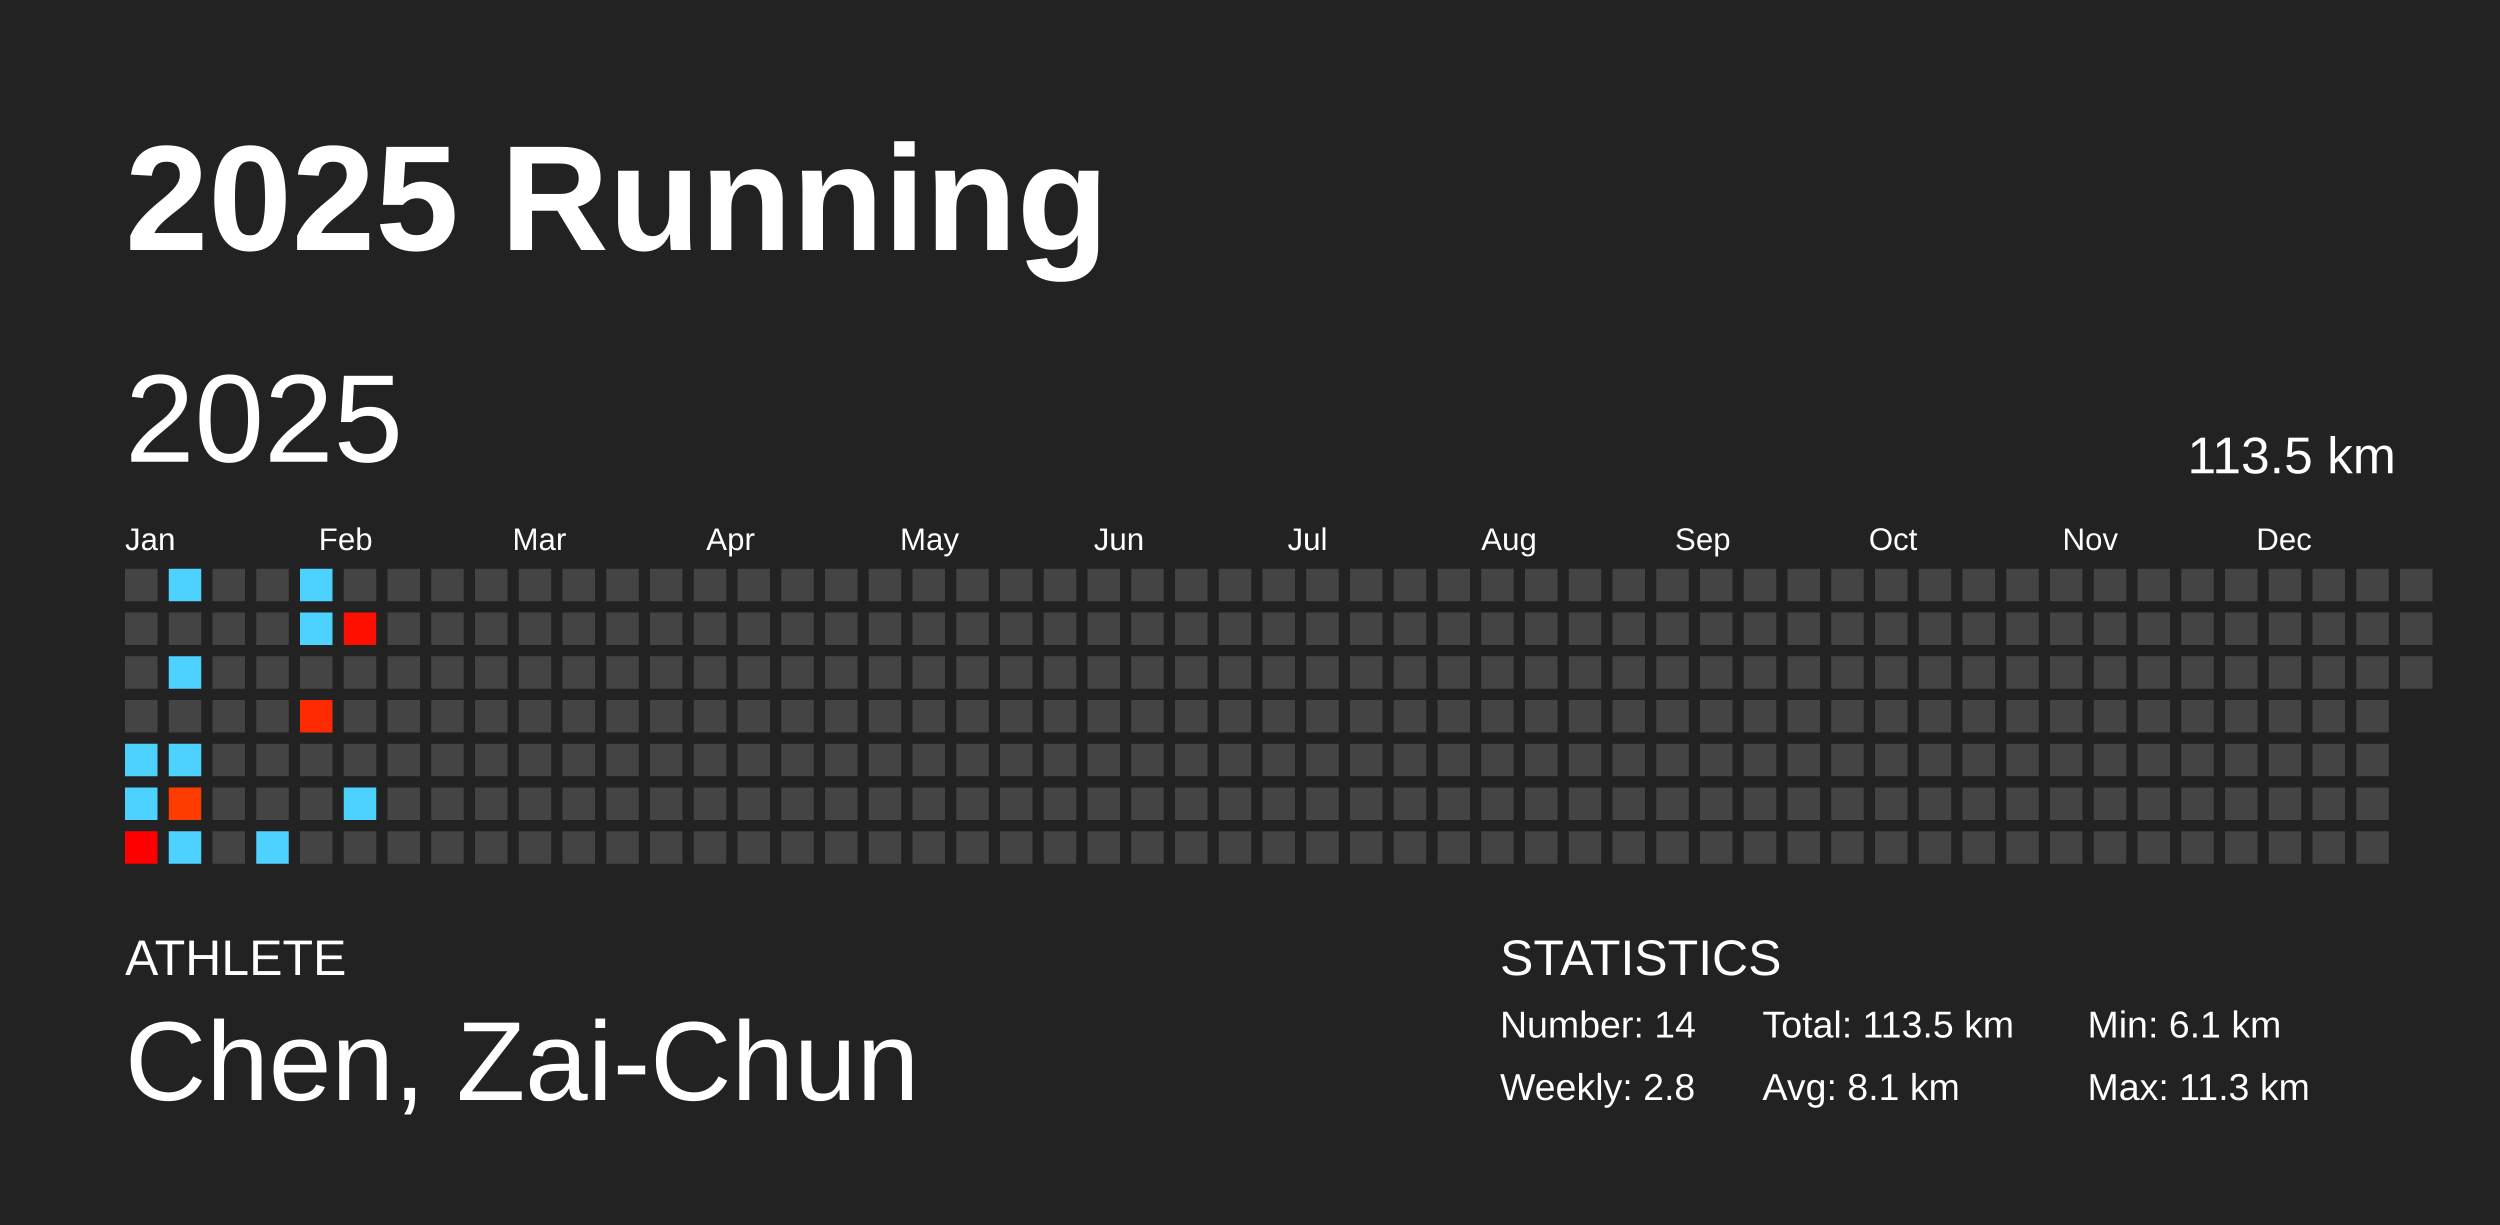
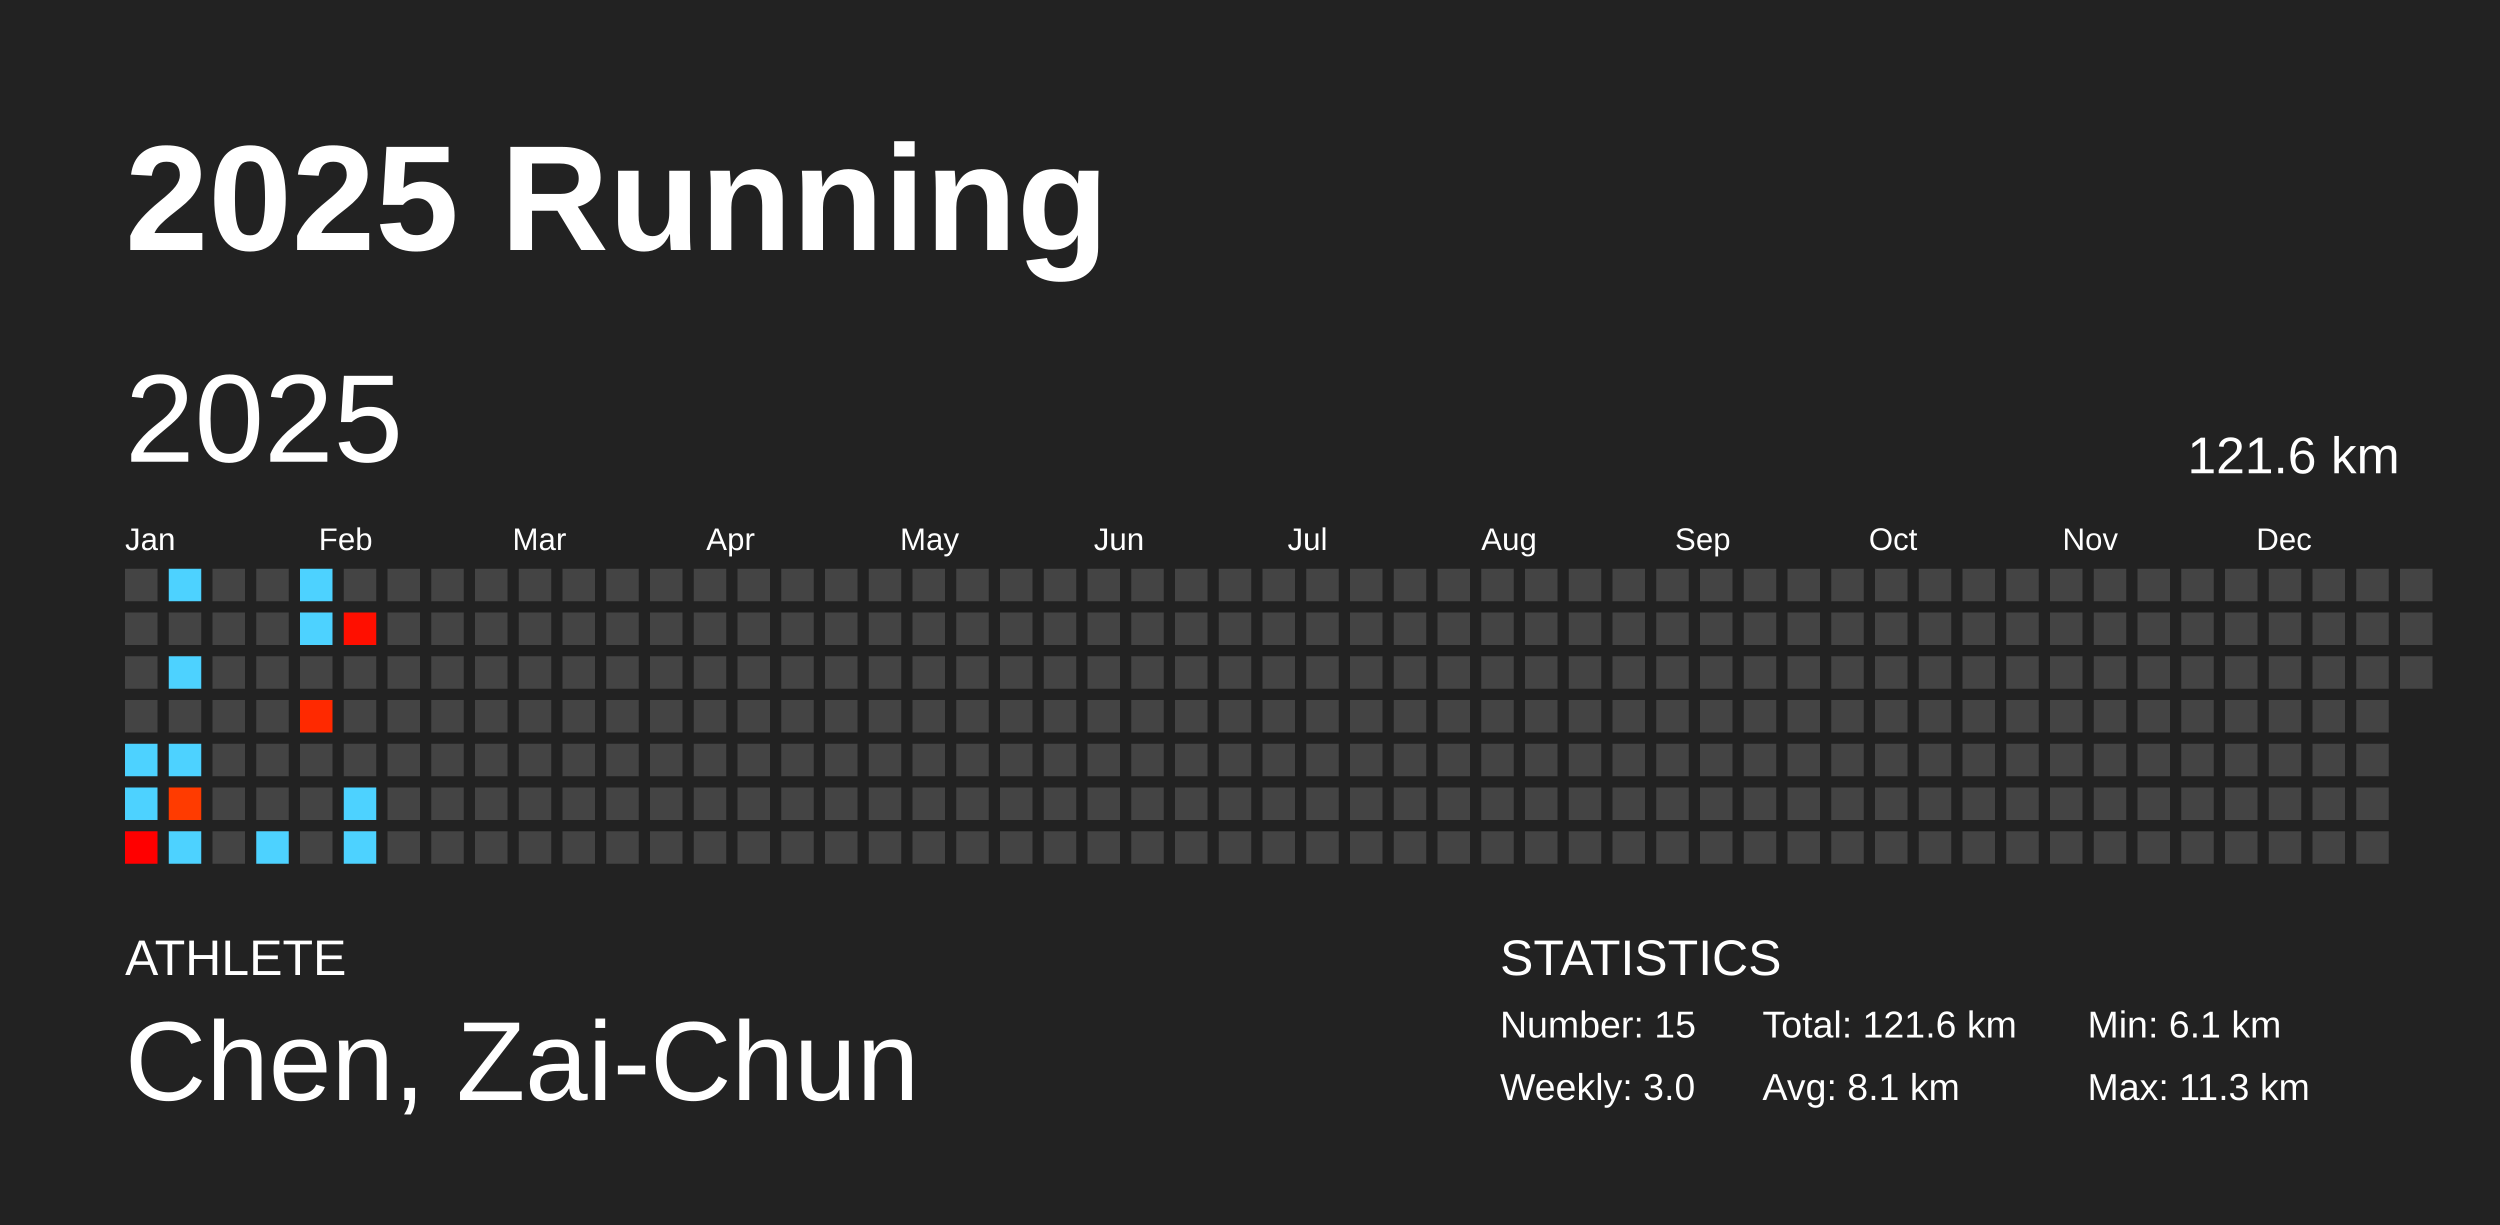
<svg xmlns="http://www.w3.org/2000/svg" baseProfile="full" height="98mm" version="1.1" viewBox="0,0,200,98" width="200mm">
  <defs />
  <rect fill="#222222" height="98" width="200" x="0" y="0" />
  <text fill="#FFFFFF" style="font-size:12px; font-family:Arial; font-weight:bold;" x="10" y="20">2025 Running</text>
  <text fill="#FFFFFF" style="font-size:4px; font-family:Arial" x="10" y="78">ATHLETE</text>
  <text fill="#FFFFFF" style="font-size:9px; font-family:Arial" x="10" y="88">Chen, Zai-Chun</text>
  <text fill="#FFFFFF" style="font-size:4px; font-family:Arial" x="120" y="78">STATISTICS</text>
-   <text fill="#FFFFFF" style="font-size:3px; font-family:Arial" x="120" y="83">Number: 14</text>
-   <text fill="#FFFFFF" style="font-size:3px; font-family:Arial" x="120" y="88">Weekly: 2.8</text>
-   <text fill="#FFFFFF" style="font-size:3px; font-family:Arial" x="141" y="83">Total: 113.5 km</text>
+   <text fill="#FFFFFF" style="font-size:3px; font-family:Arial" x="120" y="83">Number: 15</text>
+   <text fill="#FFFFFF" style="font-size:3px; font-family:Arial" x="120" y="88">Weekly: 3.0</text>
+   <text fill="#FFFFFF" style="font-size:3px; font-family:Arial" x="141" y="83">Total: 121.6 km</text>
  <text fill="#FFFFFF" style="font-size:3px; font-family:Arial" x="141" y="88">Avg: 8.1 km</text>
  <text fill="#FFFFFF" style="font-size:3px; font-family:Arial" x="167" y="83">Min: 6.1 km</text>
  <text fill="#FFFFFF" style="font-size:3px; font-family:Arial" x="167" y="88">Max: 11.3 km</text>
  <text dominant-baseline="hanging" fill="#FFFFFF" style="font-size:10.0px; font-family:Arial;" x="10" y="30">2025</text>
-   <text dominant-baseline="hanging" fill="#FFFFFF" style="font-size:4.125px; font-family:Arial;" x="175" y="35">113.5 km</text>
+   <text dominant-baseline="hanging" fill="#FFFFFF" style="font-size:4.125px; font-family:Arial;" x="175" y="35">121.6 km</text>
  <text fill="#FFFFFF" style="font-size:2.5px; font-family:Arial" x="10.0" y="44">Jan</text>
  <text fill="#FFFFFF" style="font-size:2.5px; font-family:Arial" x="25.5" y="44">Feb</text>
  <text fill="#FFFFFF" style="font-size:2.5px; font-family:Arial" x="41.0" y="44">Mar</text>
  <text fill="#FFFFFF" style="font-size:2.5px; font-family:Arial" x="56.5" y="44">Apr</text>
  <text fill="#FFFFFF" style="font-size:2.5px; font-family:Arial" x="72.0" y="44">May</text>
  <text fill="#FFFFFF" style="font-size:2.5px; font-family:Arial" x="87.5" y="44">Jun</text>
  <text fill="#FFFFFF" style="font-size:2.5px; font-family:Arial" x="103.0" y="44">Jul</text>
  <text fill="#FFFFFF" style="font-size:2.5px; font-family:Arial" x="118.5" y="44">Aug</text>
  <text fill="#FFFFFF" style="font-size:2.5px; font-family:Arial" x="134.0" y="44">Sep</text>
  <text fill="#FFFFFF" style="font-size:2.5px; font-family:Arial" x="149.5" y="44">Oct</text>
  <text fill="#FFFFFF" style="font-size:2.5px; font-family:Arial" x="165.0" y="44">Nov</text>
  <text fill="#FFFFFF" style="font-size:2.5px; font-family:Arial" x="180.5" y="44">Dec</text>
  <rect fill="#444444" height="2.6" width="2.6" x="10.0" y="45.5" />
  <rect fill="#444444" height="2.6" width="2.6" x="10.0" y="49.0" />
  <rect fill="#444444" height="2.6" width="2.6" x="10.0" y="52.5" />
  <rect fill="#444444" height="2.6" width="2.6" x="10.0" y="56.0" />
  <rect fill="#4dd2ff" height="2.6" width="2.6" x="10.0" y="59.5" />
  <rect fill="#4dd2ff" height="2.6" width="2.6" x="10.0" y="63.0" />
  <rect fill="#ff0000" height="2.6" width="2.6" x="10.0" y="66.5" />
  <rect fill="#4dd2ff" height="2.6" width="2.6" x="13.5" y="45.5" />
  <rect fill="#444444" height="2.6" width="2.6" x="13.5" y="49.0" />
  <rect fill="#4dd2ff" height="2.6" width="2.6" x="13.5" y="52.5" />
  <rect fill="#444444" height="2.6" width="2.6" x="13.5" y="56.0" />
  <rect fill="#4dd2ff" height="2.6" width="2.6" x="13.5" y="59.5" />
  <rect fill="#ff3b00" height="2.6" width="2.6" x="13.5" y="63.0" />
  <rect fill="#4dd2ff" height="2.6" width="2.6" x="13.5" y="66.5" />
  <rect fill="#444444" height="2.6" width="2.6" x="17.0" y="45.5" />
  <rect fill="#444444" height="2.6" width="2.6" x="17.0" y="49.0" />
  <rect fill="#444444" height="2.6" width="2.6" x="17.0" y="52.5" />
  <rect fill="#444444" height="2.6" width="2.6" x="17.0" y="56.0" />
  <rect fill="#444444" height="2.6" width="2.6" x="17.0" y="59.5" />
  <rect fill="#444444" height="2.6" width="2.6" x="17.0" y="63.0" />
  <rect fill="#444444" height="2.6" width="2.6" x="17.0" y="66.5" />
  <rect fill="#444444" height="2.6" width="2.6" x="20.5" y="45.5" />
  <rect fill="#444444" height="2.6" width="2.6" x="20.5" y="49.0" />
  <rect fill="#444444" height="2.6" width="2.6" x="20.5" y="52.5" />
  <rect fill="#444444" height="2.6" width="2.6" x="20.5" y="56.0" />
  <rect fill="#444444" height="2.6" width="2.6" x="20.5" y="59.5" />
  <rect fill="#444444" height="2.6" width="2.6" x="20.5" y="63.0" />
  <rect fill="#4dd2ff" height="2.6" width="2.6" x="20.5" y="66.5" />
  <rect fill="#4dd2ff" height="2.6" width="2.6" x="24.0" y="45.5" />
  <rect fill="#4dd2ff" height="2.6" width="2.6" x="24.0" y="49.0" />
  <rect fill="#444444" height="2.6" width="2.6" x="24.0" y="52.5" />
  <rect fill="#ff2900" height="2.6" width="2.6" x="24.0" y="56.0" />
  <rect fill="#444444" height="2.6" width="2.6" x="24.0" y="59.5" />
  <rect fill="#444444" height="2.6" width="2.6" x="24.0" y="63.0" />
  <rect fill="#444444" height="2.6" width="2.6" x="24.0" y="66.5" />
  <rect fill="#444444" height="2.6" width="2.6" x="27.5" y="45.5" />
  <rect fill="#ff0f00" height="2.6" width="2.6" x="27.5" y="49.0" />
  <rect fill="#444444" height="2.6" width="2.6" x="27.5" y="52.5" />
  <rect fill="#444444" height="2.6" width="2.6" x="27.5" y="56.0" />
  <rect fill="#444444" height="2.6" width="2.6" x="27.5" y="59.5" />
  <rect fill="#4dd2ff" height="2.6" width="2.6" x="27.5" y="63.0" />
-   <rect fill="#444444" height="2.6" width="2.6" x="27.5" y="66.5" />
+   <rect fill="#4dd2ff" height="2.6" width="2.6" x="27.5" y="66.5" />
  <rect fill="#444444" height="2.6" width="2.6" x="31.0" y="45.5" />
  <rect fill="#444444" height="2.6" width="2.6" x="31.0" y="49.0" />
  <rect fill="#444444" height="2.6" width="2.6" x="31.0" y="52.5" />
  <rect fill="#444444" height="2.6" width="2.6" x="31.0" y="56.0" />
  <rect fill="#444444" height="2.6" width="2.6" x="31.0" y="59.5" />
  <rect fill="#444444" height="2.6" width="2.6" x="31.0" y="63.0" />
  <rect fill="#444444" height="2.6" width="2.6" x="31.0" y="66.5" />
  <rect fill="#444444" height="2.6" width="2.6" x="34.5" y="45.5" />
  <rect fill="#444444" height="2.6" width="2.6" x="34.5" y="49.0" />
  <rect fill="#444444" height="2.6" width="2.6" x="34.5" y="52.5" />
  <rect fill="#444444" height="2.6" width="2.6" x="34.5" y="56.0" />
  <rect fill="#444444" height="2.6" width="2.6" x="34.5" y="59.5" />
  <rect fill="#444444" height="2.6" width="2.6" x="34.5" y="63.0" />
  <rect fill="#444444" height="2.6" width="2.6" x="34.5" y="66.5" />
  <rect fill="#444444" height="2.6" width="2.6" x="38.0" y="45.5" />
  <rect fill="#444444" height="2.6" width="2.6" x="38.0" y="49.0" />
  <rect fill="#444444" height="2.6" width="2.6" x="38.0" y="52.5" />
  <rect fill="#444444" height="2.6" width="2.6" x="38.0" y="56.0" />
  <rect fill="#444444" height="2.6" width="2.6" x="38.0" y="59.5" />
  <rect fill="#444444" height="2.6" width="2.6" x="38.0" y="63.0" />
  <rect fill="#444444" height="2.6" width="2.6" x="38.0" y="66.5" />
  <rect fill="#444444" height="2.6" width="2.6" x="41.5" y="45.5" />
  <rect fill="#444444" height="2.6" width="2.6" x="41.5" y="49.0" />
  <rect fill="#444444" height="2.6" width="2.6" x="41.5" y="52.5" />
  <rect fill="#444444" height="2.6" width="2.6" x="41.5" y="56.0" />
  <rect fill="#444444" height="2.6" width="2.6" x="41.5" y="59.5" />
  <rect fill="#444444" height="2.6" width="2.6" x="41.5" y="63.0" />
  <rect fill="#444444" height="2.6" width="2.6" x="41.5" y="66.5" />
  <rect fill="#444444" height="2.6" width="2.6" x="45.0" y="45.5" />
  <rect fill="#444444" height="2.6" width="2.6" x="45.0" y="49.0" />
  <rect fill="#444444" height="2.6" width="2.6" x="45.0" y="52.5" />
  <rect fill="#444444" height="2.6" width="2.6" x="45.0" y="56.0" />
  <rect fill="#444444" height="2.6" width="2.6" x="45.0" y="59.5" />
  <rect fill="#444444" height="2.6" width="2.6" x="45.0" y="63.0" />
  <rect fill="#444444" height="2.6" width="2.6" x="45.0" y="66.5" />
  <rect fill="#444444" height="2.6" width="2.6" x="48.5" y="45.5" />
  <rect fill="#444444" height="2.6" width="2.6" x="48.5" y="49.0" />
  <rect fill="#444444" height="2.6" width="2.6" x="48.5" y="52.5" />
  <rect fill="#444444" height="2.6" width="2.6" x="48.5" y="56.0" />
  <rect fill="#444444" height="2.6" width="2.6" x="48.5" y="59.5" />
  <rect fill="#444444" height="2.6" width="2.6" x="48.5" y="63.0" />
  <rect fill="#444444" height="2.6" width="2.6" x="48.5" y="66.5" />
  <rect fill="#444444" height="2.6" width="2.6" x="52.0" y="45.5" />
  <rect fill="#444444" height="2.6" width="2.6" x="52.0" y="49.0" />
  <rect fill="#444444" height="2.6" width="2.6" x="52.0" y="52.5" />
  <rect fill="#444444" height="2.6" width="2.6" x="52.0" y="56.0" />
  <rect fill="#444444" height="2.6" width="2.6" x="52.0" y="59.5" />
  <rect fill="#444444" height="2.6" width="2.6" x="52.0" y="63.0" />
  <rect fill="#444444" height="2.6" width="2.6" x="52.0" y="66.5" />
  <rect fill="#444444" height="2.6" width="2.6" x="55.5" y="45.5" />
  <rect fill="#444444" height="2.6" width="2.6" x="55.5" y="49.0" />
  <rect fill="#444444" height="2.6" width="2.6" x="55.5" y="52.5" />
  <rect fill="#444444" height="2.6" width="2.6" x="55.5" y="56.0" />
  <rect fill="#444444" height="2.6" width="2.6" x="55.5" y="59.5" />
  <rect fill="#444444" height="2.6" width="2.6" x="55.5" y="63.0" />
  <rect fill="#444444" height="2.6" width="2.6" x="55.5" y="66.5" />
  <rect fill="#444444" height="2.6" width="2.6" x="59.0" y="45.5" />
  <rect fill="#444444" height="2.6" width="2.6" x="59.0" y="49.0" />
  <rect fill="#444444" height="2.6" width="2.6" x="59.0" y="52.5" />
  <rect fill="#444444" height="2.6" width="2.6" x="59.0" y="56.0" />
  <rect fill="#444444" height="2.6" width="2.6" x="59.0" y="59.5" />
  <rect fill="#444444" height="2.6" width="2.6" x="59.0" y="63.0" />
  <rect fill="#444444" height="2.6" width="2.6" x="59.0" y="66.5" />
  <rect fill="#444444" height="2.6" width="2.6" x="62.5" y="45.5" />
  <rect fill="#444444" height="2.6" width="2.6" x="62.5" y="49.0" />
  <rect fill="#444444" height="2.6" width="2.6" x="62.5" y="52.5" />
  <rect fill="#444444" height="2.6" width="2.6" x="62.5" y="56.0" />
  <rect fill="#444444" height="2.6" width="2.6" x="62.5" y="59.5" />
  <rect fill="#444444" height="2.6" width="2.6" x="62.5" y="63.0" />
  <rect fill="#444444" height="2.6" width="2.6" x="62.5" y="66.5" />
  <rect fill="#444444" height="2.6" width="2.6" x="66.0" y="45.5" />
  <rect fill="#444444" height="2.6" width="2.6" x="66.0" y="49.0" />
  <rect fill="#444444" height="2.6" width="2.6" x="66.0" y="52.5" />
  <rect fill="#444444" height="2.6" width="2.6" x="66.0" y="56.0" />
  <rect fill="#444444" height="2.6" width="2.6" x="66.0" y="59.5" />
  <rect fill="#444444" height="2.6" width="2.6" x="66.0" y="63.0" />
  <rect fill="#444444" height="2.6" width="2.6" x="66.0" y="66.5" />
  <rect fill="#444444" height="2.6" width="2.6" x="69.5" y="45.5" />
  <rect fill="#444444" height="2.6" width="2.6" x="69.5" y="49.0" />
  <rect fill="#444444" height="2.6" width="2.6" x="69.5" y="52.5" />
  <rect fill="#444444" height="2.6" width="2.6" x="69.5" y="56.0" />
  <rect fill="#444444" height="2.6" width="2.6" x="69.5" y="59.5" />
  <rect fill="#444444" height="2.6" width="2.6" x="69.5" y="63.0" />
  <rect fill="#444444" height="2.6" width="2.6" x="69.5" y="66.5" />
  <rect fill="#444444" height="2.6" width="2.6" x="73.0" y="45.5" />
  <rect fill="#444444" height="2.6" width="2.6" x="73.0" y="49.0" />
  <rect fill="#444444" height="2.6" width="2.6" x="73.0" y="52.5" />
  <rect fill="#444444" height="2.6" width="2.6" x="73.0" y="56.0" />
  <rect fill="#444444" height="2.6" width="2.6" x="73.0" y="59.5" />
  <rect fill="#444444" height="2.6" width="2.6" x="73.0" y="63.0" />
  <rect fill="#444444" height="2.6" width="2.6" x="73.0" y="66.5" />
  <rect fill="#444444" height="2.6" width="2.6" x="76.5" y="45.5" />
  <rect fill="#444444" height="2.6" width="2.6" x="76.5" y="49.0" />
  <rect fill="#444444" height="2.6" width="2.6" x="76.5" y="52.5" />
  <rect fill="#444444" height="2.6" width="2.6" x="76.5" y="56.0" />
  <rect fill="#444444" height="2.6" width="2.6" x="76.5" y="59.5" />
  <rect fill="#444444" height="2.6" width="2.6" x="76.5" y="63.0" />
  <rect fill="#444444" height="2.6" width="2.6" x="76.5" y="66.5" />
  <rect fill="#444444" height="2.6" width="2.6" x="80.0" y="45.5" />
  <rect fill="#444444" height="2.6" width="2.6" x="80.0" y="49.0" />
  <rect fill="#444444" height="2.6" width="2.6" x="80.0" y="52.5" />
  <rect fill="#444444" height="2.6" width="2.6" x="80.0" y="56.0" />
  <rect fill="#444444" height="2.6" width="2.6" x="80.0" y="59.5" />
  <rect fill="#444444" height="2.6" width="2.6" x="80.0" y="63.0" />
  <rect fill="#444444" height="2.6" width="2.6" x="80.0" y="66.5" />
  <rect fill="#444444" height="2.6" width="2.6" x="83.5" y="45.5" />
  <rect fill="#444444" height="2.6" width="2.6" x="83.5" y="49.0" />
  <rect fill="#444444" height="2.6" width="2.6" x="83.5" y="52.5" />
  <rect fill="#444444" height="2.6" width="2.6" x="83.5" y="56.0" />
  <rect fill="#444444" height="2.6" width="2.6" x="83.5" y="59.5" />
  <rect fill="#444444" height="2.6" width="2.6" x="83.5" y="63.0" />
  <rect fill="#444444" height="2.6" width="2.6" x="83.5" y="66.5" />
  <rect fill="#444444" height="2.6" width="2.6" x="87.0" y="45.5" />
  <rect fill="#444444" height="2.6" width="2.6" x="87.0" y="49.0" />
  <rect fill="#444444" height="2.6" width="2.6" x="87.0" y="52.5" />
  <rect fill="#444444" height="2.6" width="2.6" x="87.0" y="56.0" />
  <rect fill="#444444" height="2.6" width="2.6" x="87.0" y="59.5" />
  <rect fill="#444444" height="2.6" width="2.6" x="87.0" y="63.0" />
  <rect fill="#444444" height="2.6" width="2.6" x="87.0" y="66.5" />
  <rect fill="#444444" height="2.6" width="2.6" x="90.5" y="45.5" />
  <rect fill="#444444" height="2.6" width="2.6" x="90.5" y="49.0" />
  <rect fill="#444444" height="2.6" width="2.6" x="90.5" y="52.5" />
  <rect fill="#444444" height="2.6" width="2.6" x="90.5" y="56.0" />
  <rect fill="#444444" height="2.6" width="2.6" x="90.5" y="59.5" />
  <rect fill="#444444" height="2.6" width="2.6" x="90.5" y="63.0" />
  <rect fill="#444444" height="2.6" width="2.6" x="90.5" y="66.5" />
  <rect fill="#444444" height="2.6" width="2.6" x="94.0" y="45.5" />
  <rect fill="#444444" height="2.6" width="2.6" x="94.0" y="49.0" />
  <rect fill="#444444" height="2.6" width="2.6" x="94.0" y="52.5" />
  <rect fill="#444444" height="2.6" width="2.6" x="94.0" y="56.0" />
  <rect fill="#444444" height="2.6" width="2.6" x="94.0" y="59.5" />
  <rect fill="#444444" height="2.6" width="2.6" x="94.0" y="63.0" />
  <rect fill="#444444" height="2.6" width="2.6" x="94.0" y="66.5" />
  <rect fill="#444444" height="2.6" width="2.6" x="97.5" y="45.5" />
  <rect fill="#444444" height="2.6" width="2.6" x="97.5" y="49.0" />
  <rect fill="#444444" height="2.6" width="2.6" x="97.5" y="52.5" />
  <rect fill="#444444" height="2.6" width="2.6" x="97.5" y="56.0" />
  <rect fill="#444444" height="2.6" width="2.6" x="97.5" y="59.5" />
  <rect fill="#444444" height="2.6" width="2.6" x="97.5" y="63.0" />
  <rect fill="#444444" height="2.6" width="2.6" x="97.5" y="66.5" />
  <rect fill="#444444" height="2.6" width="2.6" x="101.0" y="45.5" />
  <rect fill="#444444" height="2.6" width="2.6" x="101.0" y="49.0" />
  <rect fill="#444444" height="2.6" width="2.6" x="101.0" y="52.5" />
  <rect fill="#444444" height="2.6" width="2.6" x="101.0" y="56.0" />
  <rect fill="#444444" height="2.6" width="2.6" x="101.0" y="59.5" />
  <rect fill="#444444" height="2.6" width="2.6" x="101.0" y="63.0" />
  <rect fill="#444444" height="2.6" width="2.6" x="101.0" y="66.5" />
  <rect fill="#444444" height="2.6" width="2.6" x="104.5" y="45.5" />
  <rect fill="#444444" height="2.6" width="2.6" x="104.5" y="49.0" />
  <rect fill="#444444" height="2.6" width="2.6" x="104.5" y="52.5" />
  <rect fill="#444444" height="2.6" width="2.6" x="104.5" y="56.0" />
  <rect fill="#444444" height="2.6" width="2.6" x="104.5" y="59.5" />
  <rect fill="#444444" height="2.6" width="2.6" x="104.5" y="63.0" />
  <rect fill="#444444" height="2.6" width="2.6" x="104.5" y="66.5" />
  <rect fill="#444444" height="2.6" width="2.6" x="108.0" y="45.5" />
  <rect fill="#444444" height="2.6" width="2.6" x="108.0" y="49.0" />
  <rect fill="#444444" height="2.6" width="2.6" x="108.0" y="52.5" />
  <rect fill="#444444" height="2.6" width="2.6" x="108.0" y="56.0" />
  <rect fill="#444444" height="2.6" width="2.6" x="108.0" y="59.5" />
  <rect fill="#444444" height="2.6" width="2.6" x="108.0" y="63.0" />
  <rect fill="#444444" height="2.6" width="2.6" x="108.0" y="66.5" />
  <rect fill="#444444" height="2.6" width="2.6" x="111.5" y="45.5" />
  <rect fill="#444444" height="2.6" width="2.6" x="111.5" y="49.0" />
  <rect fill="#444444" height="2.6" width="2.6" x="111.5" y="52.5" />
  <rect fill="#444444" height="2.6" width="2.6" x="111.5" y="56.0" />
  <rect fill="#444444" height="2.6" width="2.6" x="111.5" y="59.5" />
  <rect fill="#444444" height="2.6" width="2.6" x="111.5" y="63.0" />
  <rect fill="#444444" height="2.6" width="2.6" x="111.5" y="66.5" />
  <rect fill="#444444" height="2.6" width="2.6" x="115.0" y="45.5" />
  <rect fill="#444444" height="2.6" width="2.6" x="115.0" y="49.0" />
  <rect fill="#444444" height="2.6" width="2.6" x="115.0" y="52.5" />
  <rect fill="#444444" height="2.6" width="2.6" x="115.0" y="56.0" />
  <rect fill="#444444" height="2.6" width="2.6" x="115.0" y="59.5" />
  <rect fill="#444444" height="2.6" width="2.6" x="115.0" y="63.0" />
  <rect fill="#444444" height="2.6" width="2.6" x="115.0" y="66.5" />
  <rect fill="#444444" height="2.6" width="2.6" x="118.5" y="45.5" />
  <rect fill="#444444" height="2.6" width="2.6" x="118.5" y="49.0" />
  <rect fill="#444444" height="2.6" width="2.6" x="118.5" y="52.5" />
  <rect fill="#444444" height="2.6" width="2.6" x="118.5" y="56.0" />
  <rect fill="#444444" height="2.6" width="2.6" x="118.5" y="59.5" />
  <rect fill="#444444" height="2.6" width="2.6" x="118.5" y="63.0" />
  <rect fill="#444444" height="2.6" width="2.6" x="118.5" y="66.5" />
  <rect fill="#444444" height="2.6" width="2.6" x="122.0" y="45.5" />
  <rect fill="#444444" height="2.6" width="2.6" x="122.0" y="49.0" />
  <rect fill="#444444" height="2.6" width="2.6" x="122.0" y="52.5" />
  <rect fill="#444444" height="2.6" width="2.6" x="122.0" y="56.0" />
  <rect fill="#444444" height="2.6" width="2.6" x="122.0" y="59.5" />
  <rect fill="#444444" height="2.6" width="2.6" x="122.0" y="63.0" />
  <rect fill="#444444" height="2.6" width="2.6" x="122.0" y="66.5" />
  <rect fill="#444444" height="2.6" width="2.6" x="125.5" y="45.5" />
  <rect fill="#444444" height="2.6" width="2.6" x="125.5" y="49.0" />
  <rect fill="#444444" height="2.6" width="2.6" x="125.5" y="52.5" />
  <rect fill="#444444" height="2.6" width="2.6" x="125.5" y="56.0" />
  <rect fill="#444444" height="2.6" width="2.6" x="125.5" y="59.5" />
  <rect fill="#444444" height="2.6" width="2.6" x="125.5" y="63.0" />
  <rect fill="#444444" height="2.6" width="2.6" x="125.5" y="66.5" />
  <rect fill="#444444" height="2.6" width="2.6" x="129.0" y="45.5" />
  <rect fill="#444444" height="2.6" width="2.6" x="129.0" y="49.0" />
  <rect fill="#444444" height="2.6" width="2.6" x="129.0" y="52.5" />
  <rect fill="#444444" height="2.6" width="2.6" x="129.0" y="56.0" />
  <rect fill="#444444" height="2.6" width="2.6" x="129.0" y="59.5" />
  <rect fill="#444444" height="2.6" width="2.6" x="129.0" y="63.0" />
  <rect fill="#444444" height="2.6" width="2.6" x="129.0" y="66.5" />
  <rect fill="#444444" height="2.6" width="2.6" x="132.5" y="45.5" />
  <rect fill="#444444" height="2.6" width="2.6" x="132.5" y="49.0" />
  <rect fill="#444444" height="2.6" width="2.6" x="132.5" y="52.5" />
  <rect fill="#444444" height="2.6" width="2.6" x="132.5" y="56.0" />
  <rect fill="#444444" height="2.6" width="2.6" x="132.5" y="59.5" />
  <rect fill="#444444" height="2.6" width="2.6" x="132.5" y="63.0" />
  <rect fill="#444444" height="2.6" width="2.6" x="132.5" y="66.5" />
  <rect fill="#444444" height="2.6" width="2.6" x="136.0" y="45.5" />
  <rect fill="#444444" height="2.6" width="2.6" x="136.0" y="49.0" />
  <rect fill="#444444" height="2.6" width="2.6" x="136.0" y="52.5" />
  <rect fill="#444444" height="2.6" width="2.6" x="136.0" y="56.0" />
  <rect fill="#444444" height="2.6" width="2.6" x="136.0" y="59.5" />
  <rect fill="#444444" height="2.6" width="2.6" x="136.0" y="63.0" />
  <rect fill="#444444" height="2.6" width="2.6" x="136.0" y="66.5" />
  <rect fill="#444444" height="2.6" width="2.6" x="139.5" y="45.5" />
  <rect fill="#444444" height="2.6" width="2.6" x="139.5" y="49.0" />
  <rect fill="#444444" height="2.6" width="2.6" x="139.5" y="52.5" />
  <rect fill="#444444" height="2.6" width="2.6" x="139.5" y="56.0" />
  <rect fill="#444444" height="2.6" width="2.6" x="139.5" y="59.5" />
  <rect fill="#444444" height="2.6" width="2.6" x="139.5" y="63.0" />
  <rect fill="#444444" height="2.6" width="2.6" x="139.5" y="66.5" />
  <rect fill="#444444" height="2.6" width="2.6" x="143.0" y="45.5" />
  <rect fill="#444444" height="2.6" width="2.6" x="143.0" y="49.0" />
  <rect fill="#444444" height="2.6" width="2.6" x="143.0" y="52.5" />
  <rect fill="#444444" height="2.6" width="2.6" x="143.0" y="56.0" />
  <rect fill="#444444" height="2.6" width="2.6" x="143.0" y="59.5" />
  <rect fill="#444444" height="2.6" width="2.6" x="143.0" y="63.0" />
  <rect fill="#444444" height="2.6" width="2.6" x="143.0" y="66.5" />
  <rect fill="#444444" height="2.6" width="2.6" x="146.5" y="45.5" />
  <rect fill="#444444" height="2.6" width="2.6" x="146.5" y="49.0" />
  <rect fill="#444444" height="2.6" width="2.6" x="146.5" y="52.5" />
  <rect fill="#444444" height="2.6" width="2.6" x="146.5" y="56.0" />
  <rect fill="#444444" height="2.6" width="2.6" x="146.5" y="59.5" />
  <rect fill="#444444" height="2.6" width="2.6" x="146.5" y="63.0" />
  <rect fill="#444444" height="2.6" width="2.6" x="146.5" y="66.5" />
  <rect fill="#444444" height="2.6" width="2.6" x="150.0" y="45.5" />
  <rect fill="#444444" height="2.6" width="2.6" x="150.0" y="49.0" />
  <rect fill="#444444" height="2.6" width="2.6" x="150.0" y="52.5" />
  <rect fill="#444444" height="2.6" width="2.6" x="150.0" y="56.0" />
  <rect fill="#444444" height="2.6" width="2.6" x="150.0" y="59.5" />
  <rect fill="#444444" height="2.6" width="2.6" x="150.0" y="63.0" />
  <rect fill="#444444" height="2.6" width="2.6" x="150.0" y="66.5" />
  <rect fill="#444444" height="2.6" width="2.6" x="153.5" y="45.5" />
  <rect fill="#444444" height="2.6" width="2.6" x="153.5" y="49.0" />
  <rect fill="#444444" height="2.6" width="2.6" x="153.5" y="52.5" />
  <rect fill="#444444" height="2.6" width="2.6" x="153.5" y="56.0" />
  <rect fill="#444444" height="2.6" width="2.6" x="153.5" y="59.5" />
  <rect fill="#444444" height="2.6" width="2.6" x="153.5" y="63.0" />
  <rect fill="#444444" height="2.6" width="2.6" x="153.5" y="66.5" />
  <rect fill="#444444" height="2.6" width="2.6" x="157.0" y="45.5" />
  <rect fill="#444444" height="2.6" width="2.6" x="157.0" y="49.0" />
  <rect fill="#444444" height="2.6" width="2.6" x="157.0" y="52.5" />
  <rect fill="#444444" height="2.6" width="2.6" x="157.0" y="56.0" />
  <rect fill="#444444" height="2.6" width="2.6" x="157.0" y="59.5" />
  <rect fill="#444444" height="2.6" width="2.6" x="157.0" y="63.0" />
  <rect fill="#444444" height="2.6" width="2.6" x="157.0" y="66.5" />
  <rect fill="#444444" height="2.6" width="2.6" x="160.5" y="45.5" />
  <rect fill="#444444" height="2.6" width="2.6" x="160.5" y="49.0" />
  <rect fill="#444444" height="2.6" width="2.6" x="160.5" y="52.5" />
  <rect fill="#444444" height="2.6" width="2.6" x="160.5" y="56.0" />
  <rect fill="#444444" height="2.6" width="2.6" x="160.5" y="59.5" />
  <rect fill="#444444" height="2.6" width="2.6" x="160.5" y="63.0" />
  <rect fill="#444444" height="2.6" width="2.6" x="160.5" y="66.5" />
  <rect fill="#444444" height="2.6" width="2.6" x="164.0" y="45.5" />
  <rect fill="#444444" height="2.6" width="2.6" x="164.0" y="49.0" />
  <rect fill="#444444" height="2.6" width="2.6" x="164.0" y="52.5" />
  <rect fill="#444444" height="2.6" width="2.6" x="164.0" y="56.0" />
  <rect fill="#444444" height="2.6" width="2.6" x="164.0" y="59.5" />
  <rect fill="#444444" height="2.6" width="2.6" x="164.0" y="63.0" />
  <rect fill="#444444" height="2.6" width="2.6" x="164.0" y="66.5" />
  <rect fill="#444444" height="2.6" width="2.6" x="167.5" y="45.5" />
  <rect fill="#444444" height="2.6" width="2.6" x="167.5" y="49.0" />
  <rect fill="#444444" height="2.6" width="2.6" x="167.5" y="52.5" />
  <rect fill="#444444" height="2.6" width="2.6" x="167.5" y="56.0" />
  <rect fill="#444444" height="2.6" width="2.6" x="167.5" y="59.5" />
  <rect fill="#444444" height="2.6" width="2.6" x="167.5" y="63.0" />
  <rect fill="#444444" height="2.6" width="2.6" x="167.5" y="66.5" />
  <rect fill="#444444" height="2.6" width="2.6" x="171.0" y="45.5" />
  <rect fill="#444444" height="2.6" width="2.6" x="171.0" y="49.0" />
  <rect fill="#444444" height="2.6" width="2.6" x="171.0" y="52.5" />
  <rect fill="#444444" height="2.6" width="2.6" x="171.0" y="56.0" />
  <rect fill="#444444" height="2.6" width="2.6" x="171.0" y="59.5" />
  <rect fill="#444444" height="2.6" width="2.6" x="171.0" y="63.0" />
  <rect fill="#444444" height="2.6" width="2.6" x="171.0" y="66.5" />
  <rect fill="#444444" height="2.6" width="2.6" x="174.5" y="45.5" />
  <rect fill="#444444" height="2.6" width="2.6" x="174.5" y="49.0" />
  <rect fill="#444444" height="2.6" width="2.6" x="174.5" y="52.5" />
  <rect fill="#444444" height="2.6" width="2.6" x="174.5" y="56.0" />
  <rect fill="#444444" height="2.6" width="2.6" x="174.5" y="59.5" />
  <rect fill="#444444" height="2.6" width="2.6" x="174.5" y="63.0" />
  <rect fill="#444444" height="2.6" width="2.6" x="174.5" y="66.5" />
  <rect fill="#444444" height="2.6" width="2.6" x="178.0" y="45.5" />
  <rect fill="#444444" height="2.6" width="2.6" x="178.0" y="49.0" />
  <rect fill="#444444" height="2.6" width="2.6" x="178.0" y="52.5" />
  <rect fill="#444444" height="2.6" width="2.6" x="178.0" y="56.0" />
  <rect fill="#444444" height="2.6" width="2.6" x="178.0" y="59.5" />
  <rect fill="#444444" height="2.6" width="2.6" x="178.0" y="63.0" />
  <rect fill="#444444" height="2.6" width="2.6" x="178.0" y="66.5" />
  <rect fill="#444444" height="2.6" width="2.6" x="181.5" y="45.5" />
  <rect fill="#444444" height="2.6" width="2.6" x="181.5" y="49.0" />
  <rect fill="#444444" height="2.6" width="2.6" x="181.5" y="52.5" />
  <rect fill="#444444" height="2.6" width="2.6" x="181.5" y="56.0" />
  <rect fill="#444444" height="2.6" width="2.6" x="181.5" y="59.5" />
  <rect fill="#444444" height="2.6" width="2.6" x="181.5" y="63.0" />
  <rect fill="#444444" height="2.6" width="2.6" x="181.5" y="66.5" />
  <rect fill="#444444" height="2.6" width="2.6" x="185.0" y="45.5" />
  <rect fill="#444444" height="2.6" width="2.6" x="185.0" y="49.0" />
  <rect fill="#444444" height="2.6" width="2.6" x="185.0" y="52.5" />
  <rect fill="#444444" height="2.6" width="2.6" x="185.0" y="56.0" />
  <rect fill="#444444" height="2.6" width="2.6" x="185.0" y="59.5" />
  <rect fill="#444444" height="2.6" width="2.6" x="185.0" y="63.0" />
  <rect fill="#444444" height="2.6" width="2.6" x="185.0" y="66.5" />
  <rect fill="#444444" height="2.6" width="2.6" x="188.5" y="45.5" />
  <rect fill="#444444" height="2.6" width="2.6" x="188.5" y="49.0" />
  <rect fill="#444444" height="2.6" width="2.6" x="188.5" y="52.5" />
  <rect fill="#444444" height="2.6" width="2.6" x="188.5" y="56.0" />
  <rect fill="#444444" height="2.6" width="2.6" x="188.5" y="59.5" />
  <rect fill="#444444" height="2.6" width="2.6" x="188.5" y="63.0" />
  <rect fill="#444444" height="2.6" width="2.6" x="188.5" y="66.5" />
  <rect fill="#444444" height="2.6" width="2.6" x="192.0" y="45.5" />
  <rect fill="#444444" height="2.6" width="2.6" x="192.0" y="49.0" />
  <rect fill="#444444" height="2.6" width="2.6" x="192.0" y="52.5" />
</svg>
